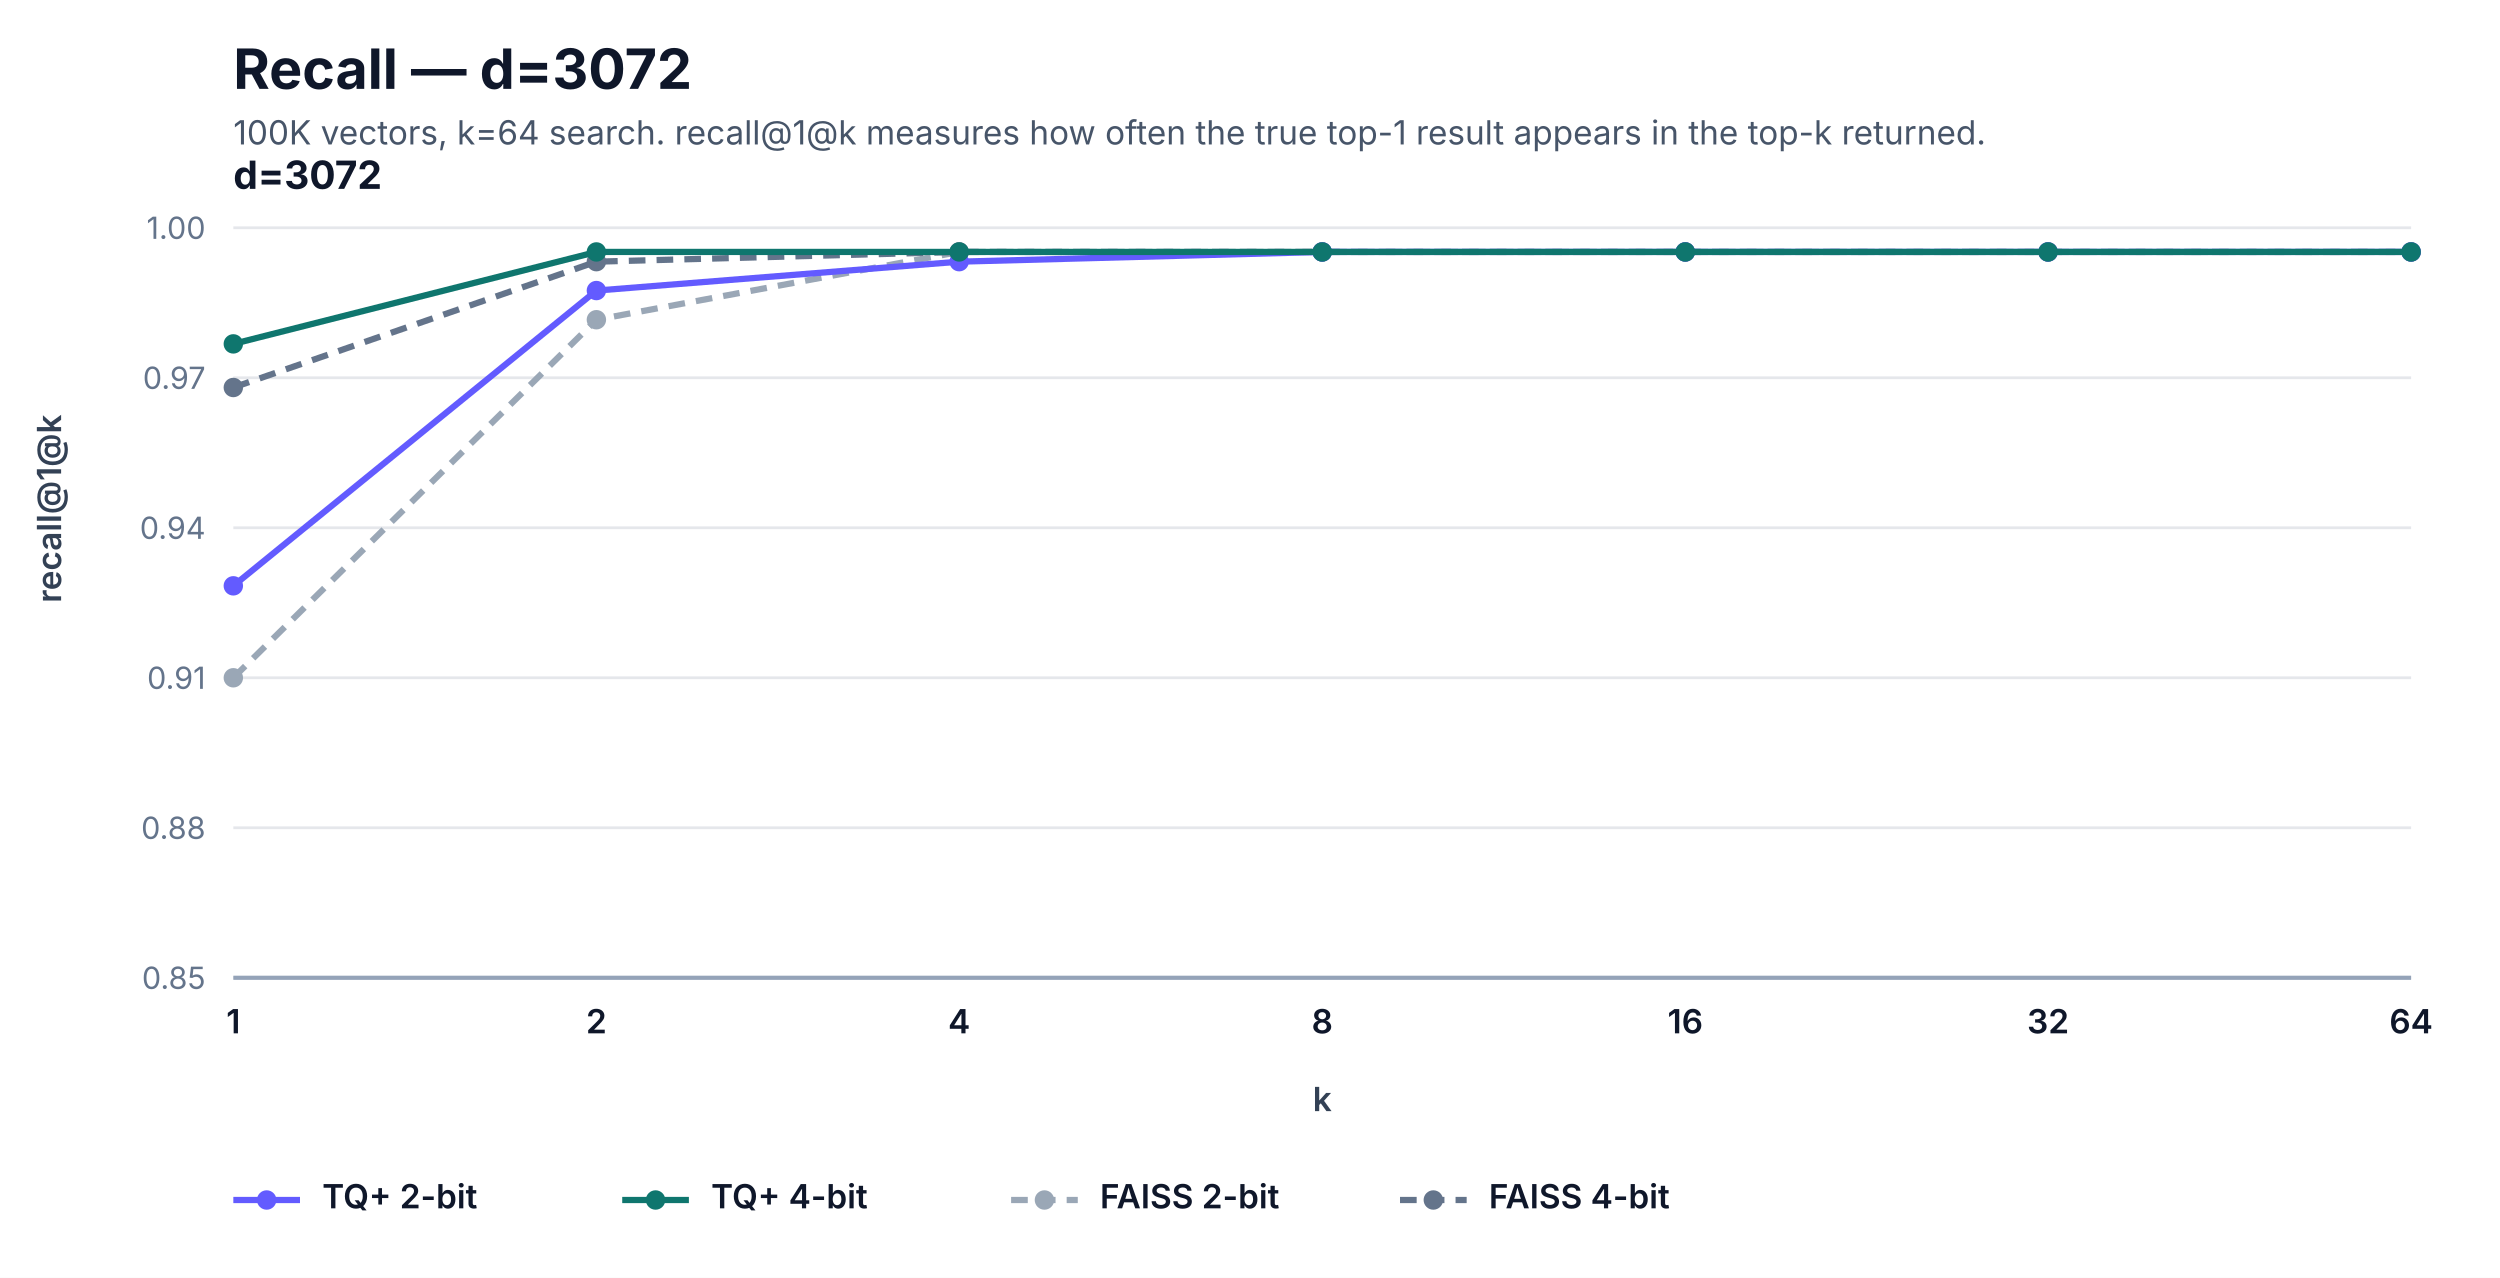
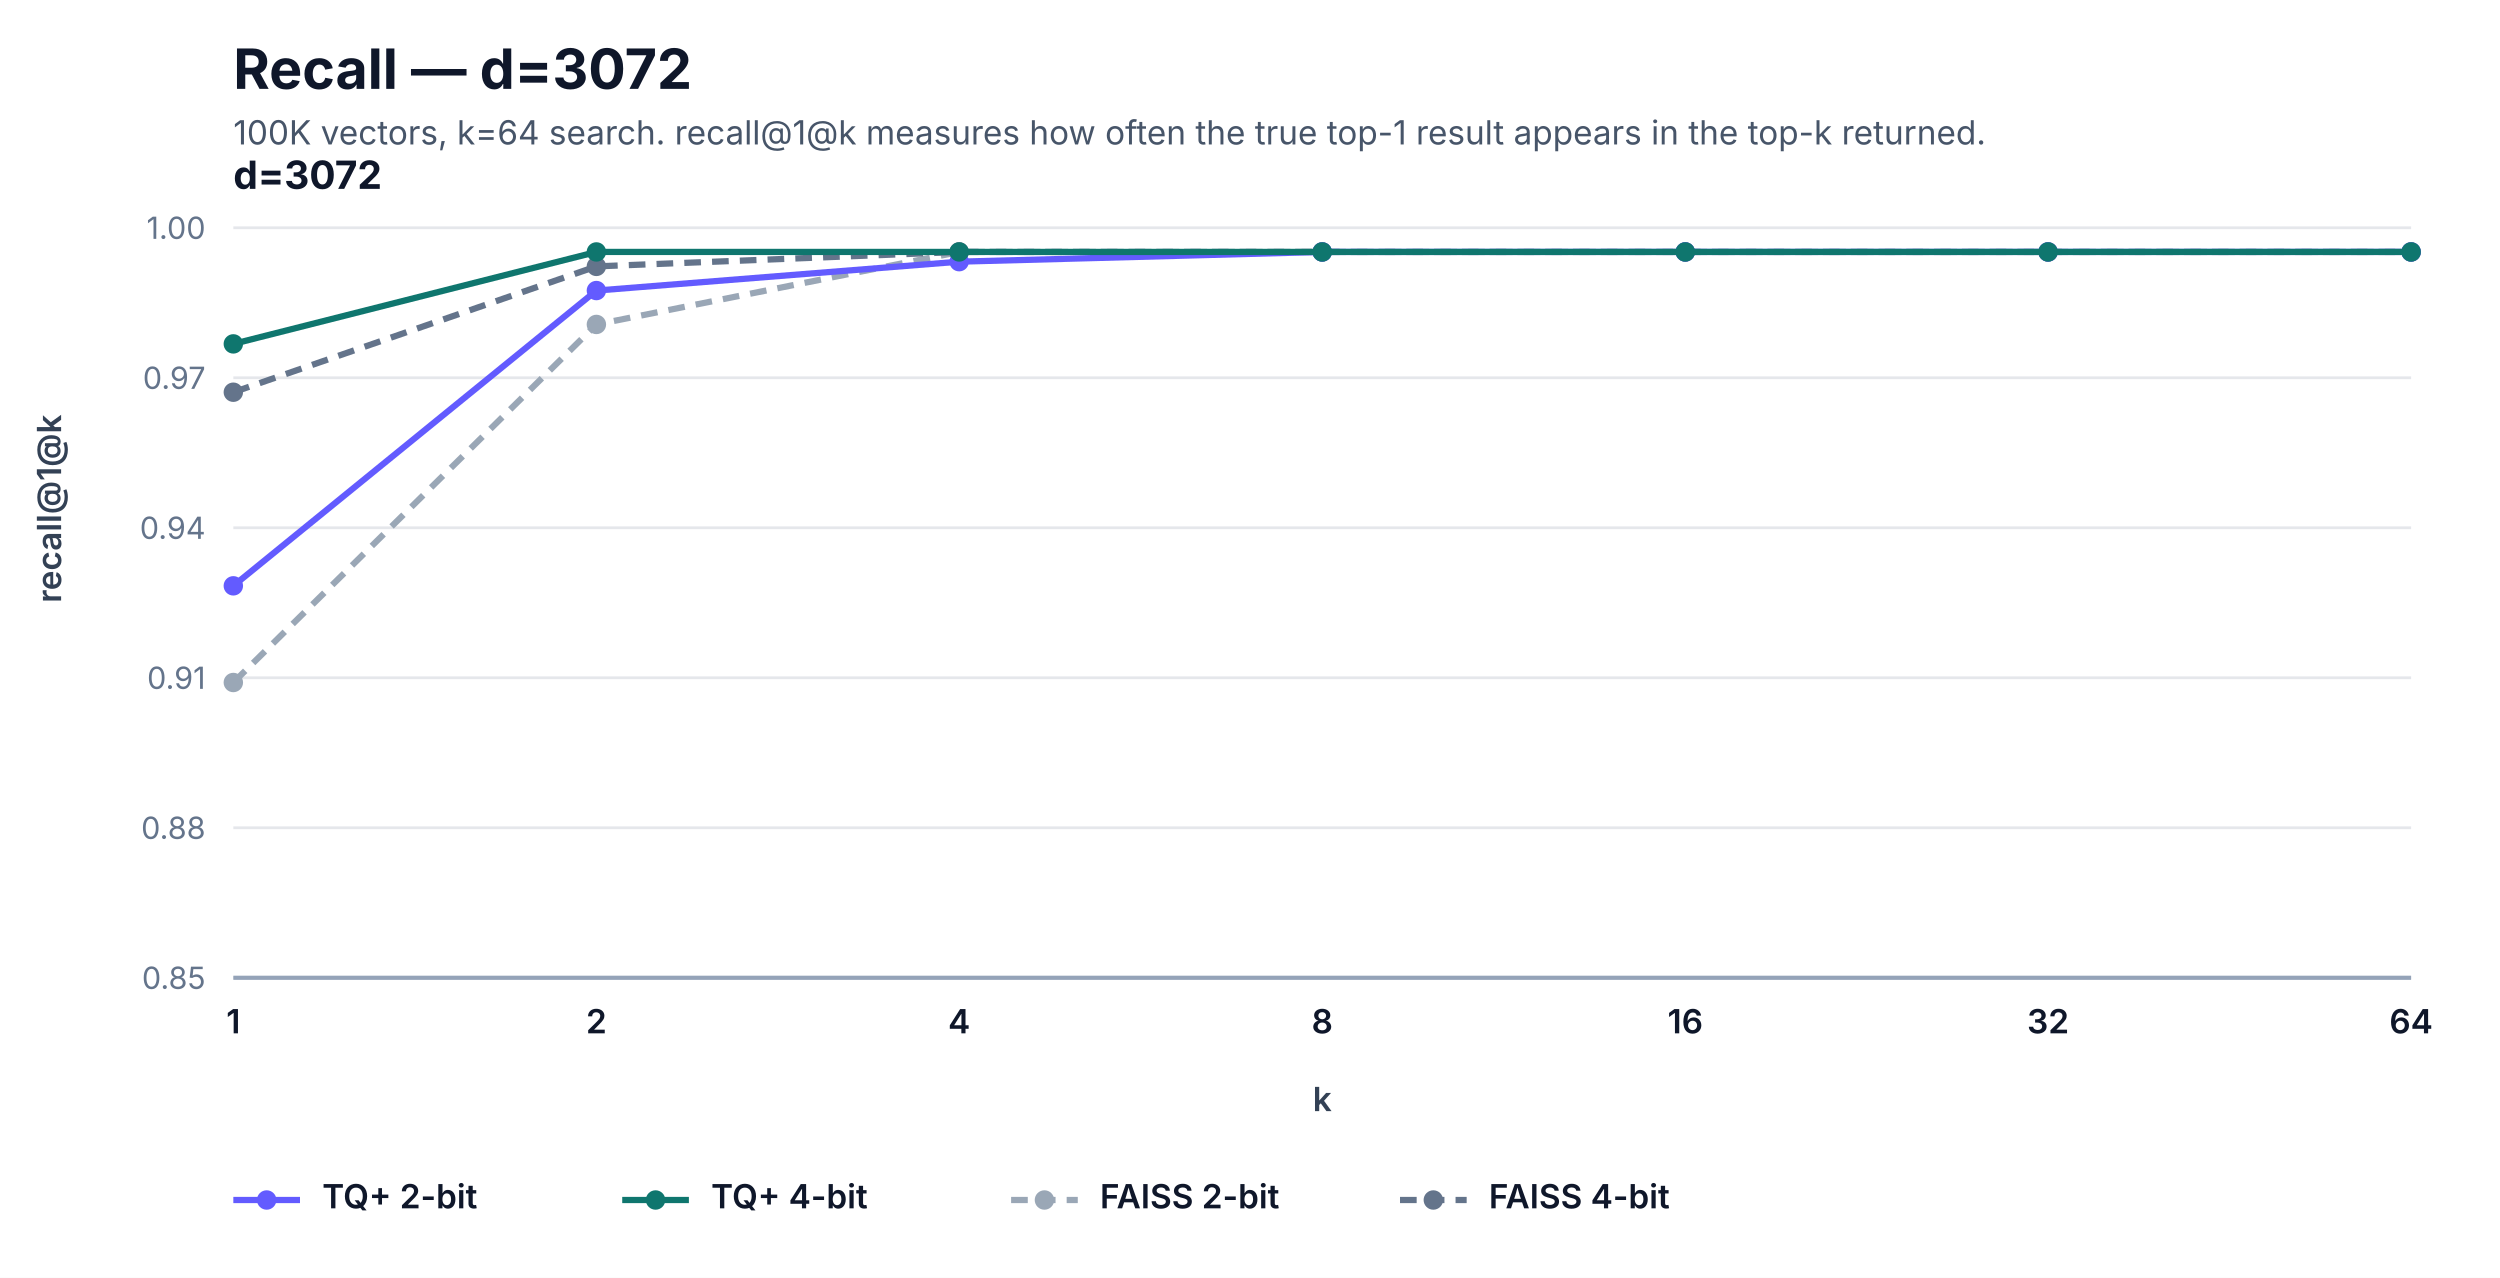
<svg xmlns="http://www.w3.org/2000/svg" width="900" height="460" viewBox="0 0 900 460" role="img" aria-label="Recall — d=3072">
  <style>
  .title { font: 700 20px -apple-system, BlinkMacSystemFont, "Segoe UI", sans-serif; fill: #0f172a; }
  .subtitle { font: 400 12px -apple-system, BlinkMacSystemFont, "Segoe UI", sans-serif; fill: #475569; }
  .panel { font: 700 14px -apple-system, BlinkMacSystemFont, "Segoe UI", sans-serif; fill: #0f172a; }
  .label { font: 600 12px -apple-system, BlinkMacSystemFont, "Segoe UI", sans-serif; fill: #0f172a; }
  .secondary { font: 400 11px -apple-system, BlinkMacSystemFont, "Segoe UI", sans-serif; fill: #475569; }
  .tick { font: 400 11px -apple-system, BlinkMacSystemFont, "Segoe UI", sans-serif; fill: #64748b; }
  .value { font: 700 11px -apple-system, BlinkMacSystemFont, "Segoe UI", sans-serif; fill: #0f172a; }
  .value-accent { font: 700 11px -apple-system, BlinkMacSystemFont, "Segoe UI", sans-serif; fill: #4338ca; }
  .axis { font: 600 12px -apple-system, BlinkMacSystemFont, "Segoe UI", sans-serif; fill: #334155; }
  .legend { font: 600 12px -apple-system, BlinkMacSystemFont, "Segoe UI", sans-serif; fill: #0f172a; }
</style>
  <rect width="100%" height="100%" fill="#ffffff" />
  <text x="84" y="32" class="title">Recall — d=3072</text>
  <text x="84" y="52" class="subtitle">100K vectors, k=64 search. recall@1@k measures how often the true top-1 result appears in the top-k returned.</text>
  <line x1="84" y1="352.0" x2="868" y2="352.0" stroke="#e5e7eb" stroke-width="1" />
  <text x="74" y="356.0" text-anchor="end" class="tick">0.85</text>
  <line x1="84" y1="298.0" x2="868" y2="298.0" stroke="#e5e7eb" stroke-width="1" />
  <text x="74" y="302.0" text-anchor="end" class="tick">0.88</text>
  <line x1="84" y1="244.0" x2="868" y2="244.0" stroke="#e5e7eb" stroke-width="1" />
  <text x="74" y="248.0" text-anchor="end" class="tick">0.91</text>
  <line x1="84" y1="190.0" x2="868" y2="190.0" stroke="#e5e7eb" stroke-width="1" />
  <text x="74" y="194.0" text-anchor="end" class="tick">0.94</text>
  <line x1="84" y1="136.0" x2="868" y2="136.0" stroke="#e5e7eb" stroke-width="1" />
  <text x="74" y="140.0" text-anchor="end" class="tick">0.97</text>
  <line x1="84" y1="82.0" x2="868" y2="82.0" stroke="#e5e7eb" stroke-width="1" />
  <text x="74" y="86.0" text-anchor="end" class="tick">1.00</text>
  <line x1="84" y1="352.0" x2="868" y2="352.0" stroke="#94a3b8" stroke-width="1.5" />
  <text x="84" y="68" class="panel">d=3072</text>
  <text x="84.0" y="372" text-anchor="middle" class="label">1</text>
  <text x="214.7" y="372" text-anchor="middle" class="label">2</text>
  <text x="345.3" y="372" text-anchor="middle" class="label">4</text>
  <text x="476.0" y="372" text-anchor="middle" class="label">8</text>
  <text x="606.7" y="372" text-anchor="middle" class="label">16</text>
  <text x="737.3" y="372" text-anchor="middle" class="label">32</text>
  <text x="868.0" y="372" text-anchor="middle" class="label">64</text>
-   <path d="M 84.0,244.0 L 214.7,115.1 L 345.3,90.7 L 476.0,90.7 L 606.7,90.7 L 737.3,90.7 L 868.0,90.7" fill="none" stroke="#9aa7b6" stroke-width="2.25" stroke-dasharray="6 4" />
-   <circle cx="84.0" cy="244.0" r="3.5" fill="#9aa7b6" />
-   <circle cx="214.7" cy="115.1" r="3.5" fill="#9aa7b6" />
+   <path d="M 84.0,245.7 L 214.7,116.8 L 345.3,90.7 L 476.0,90.7 L 606.7,90.7 L 737.3,90.7 L 868.0,90.7" fill="none" stroke="#9aa7b6" stroke-width="2.25" stroke-dasharray="6 4" />
+   <circle cx="84.0" cy="245.7" r="3.5" fill="#9aa7b6" />
+   <circle cx="214.7" cy="116.8" r="3.5" fill="#9aa7b6" />
  <circle cx="345.3" cy="90.7" r="3.5" fill="#9aa7b6" />
  <circle cx="476.0" cy="90.7" r="3.5" fill="#9aa7b6" />
  <circle cx="606.7" cy="90.7" r="3.5" fill="#9aa7b6" />
  <circle cx="737.3" cy="90.7" r="3.5" fill="#9aa7b6" />
  <circle cx="868.0" cy="90.7" r="3.5" fill="#9aa7b6" />
-   <path d="M 84.0,139.5 L 214.7,94.2 L 345.3,90.7 L 476.0,90.7 L 606.7,90.7 L 737.3,90.7 L 868.0,90.7" fill="none" stroke="#64748b" stroke-width="2.25" stroke-dasharray="6 4" />
-   <circle cx="84.0" cy="139.5" r="3.5" fill="#64748b" />
-   <circle cx="214.7" cy="94.2" r="3.5" fill="#64748b" />
+   <path d="M 84.0,141.2 L 214.7,95.9 L 345.3,90.7 L 476.0,90.7 L 606.7,90.7 L 737.3,90.7 L 868.0,90.7" fill="none" stroke="#64748b" stroke-width="2.25" stroke-dasharray="6 4" />
+   <circle cx="84.0" cy="141.2" r="3.5" fill="#64748b" />
+   <circle cx="214.7" cy="95.9" r="3.5" fill="#64748b" />
  <circle cx="345.3" cy="90.7" r="3.5" fill="#64748b" />
  <circle cx="476.0" cy="90.7" r="3.5" fill="#64748b" />
  <circle cx="606.7" cy="90.7" r="3.5" fill="#64748b" />
  <circle cx="737.3" cy="90.7" r="3.5" fill="#64748b" />
  <circle cx="868.0" cy="90.7" r="3.5" fill="#64748b" />
  <path d="M 84.0,210.9 L 214.7,104.6 L 345.3,94.2 L 476.0,90.7 L 606.7,90.7 L 737.3,90.7 L 868.0,90.7" fill="none" stroke="#635bff" stroke-width="2.25" />
  <circle cx="84.0" cy="210.9" r="3.5" fill="#635bff" />
  <circle cx="214.7" cy="104.6" r="3.5" fill="#635bff" />
  <circle cx="345.3" cy="94.2" r="3.5" fill="#635bff" />
  <circle cx="476.0" cy="90.7" r="3.5" fill="#635bff" />
  <circle cx="606.7" cy="90.7" r="3.5" fill="#635bff" />
  <circle cx="737.3" cy="90.7" r="3.5" fill="#635bff" />
  <circle cx="868.0" cy="90.7" r="3.5" fill="#635bff" />
  <path d="M 84.0,123.8 L 214.7,90.7 L 345.3,90.7 L 476.0,90.7 L 606.7,90.7 L 737.3,90.7 L 868.0,90.7" fill="none" stroke="#0f766e" stroke-width="2.25" />
  <circle cx="84.0" cy="123.8" r="3.5" fill="#0f766e" />
  <circle cx="214.7" cy="90.7" r="3.5" fill="#0f766e" />
  <circle cx="345.3" cy="90.7" r="3.5" fill="#0f766e" />
  <circle cx="476.0" cy="90.7" r="3.5" fill="#0f766e" />
  <circle cx="606.7" cy="90.7" r="3.5" fill="#0f766e" />
  <circle cx="737.3" cy="90.7" r="3.5" fill="#0f766e" />
  <circle cx="868.0" cy="90.7" r="3.5" fill="#0f766e" />
  <text x="22" y="217.0" transform="rotate(-90, 22, 217.0)" class="axis">recall@1@k</text>
  <text x="476.0" y="400" text-anchor="middle" class="axis">k</text>
  <line x1="84" y1="432" x2="108" y2="432" stroke="#635bff" stroke-width="2.25" />
  <circle cx="96" cy="432" r="3.5" fill="#635bff" />
  <text x="116" y="435" class="legend">TQ+ 2-bit</text>
  <line x1="224" y1="432" x2="248" y2="432" stroke="#0f766e" stroke-width="2.25" />
  <circle cx="236" cy="432" r="3.5" fill="#0f766e" />
  <text x="256" y="435" class="legend">TQ+ 4-bit</text>
  <line x1="364" y1="432" x2="388" y2="432" stroke="#9aa7b6" stroke-width="2.25" stroke-dasharray="6 4" />
  <circle cx="376" cy="432" r="3.5" fill="#9aa7b6" />
  <text x="396" y="435" class="legend">FAISS 2-bit</text>
  <line x1="504" y1="432" x2="528" y2="432" stroke="#64748b" stroke-width="2.25" stroke-dasharray="6 4" />
  <circle cx="516" cy="432" r="3.5" fill="#64748b" />
  <text x="536" y="435" class="legend">FAISS 4-bit</text>
</svg>
